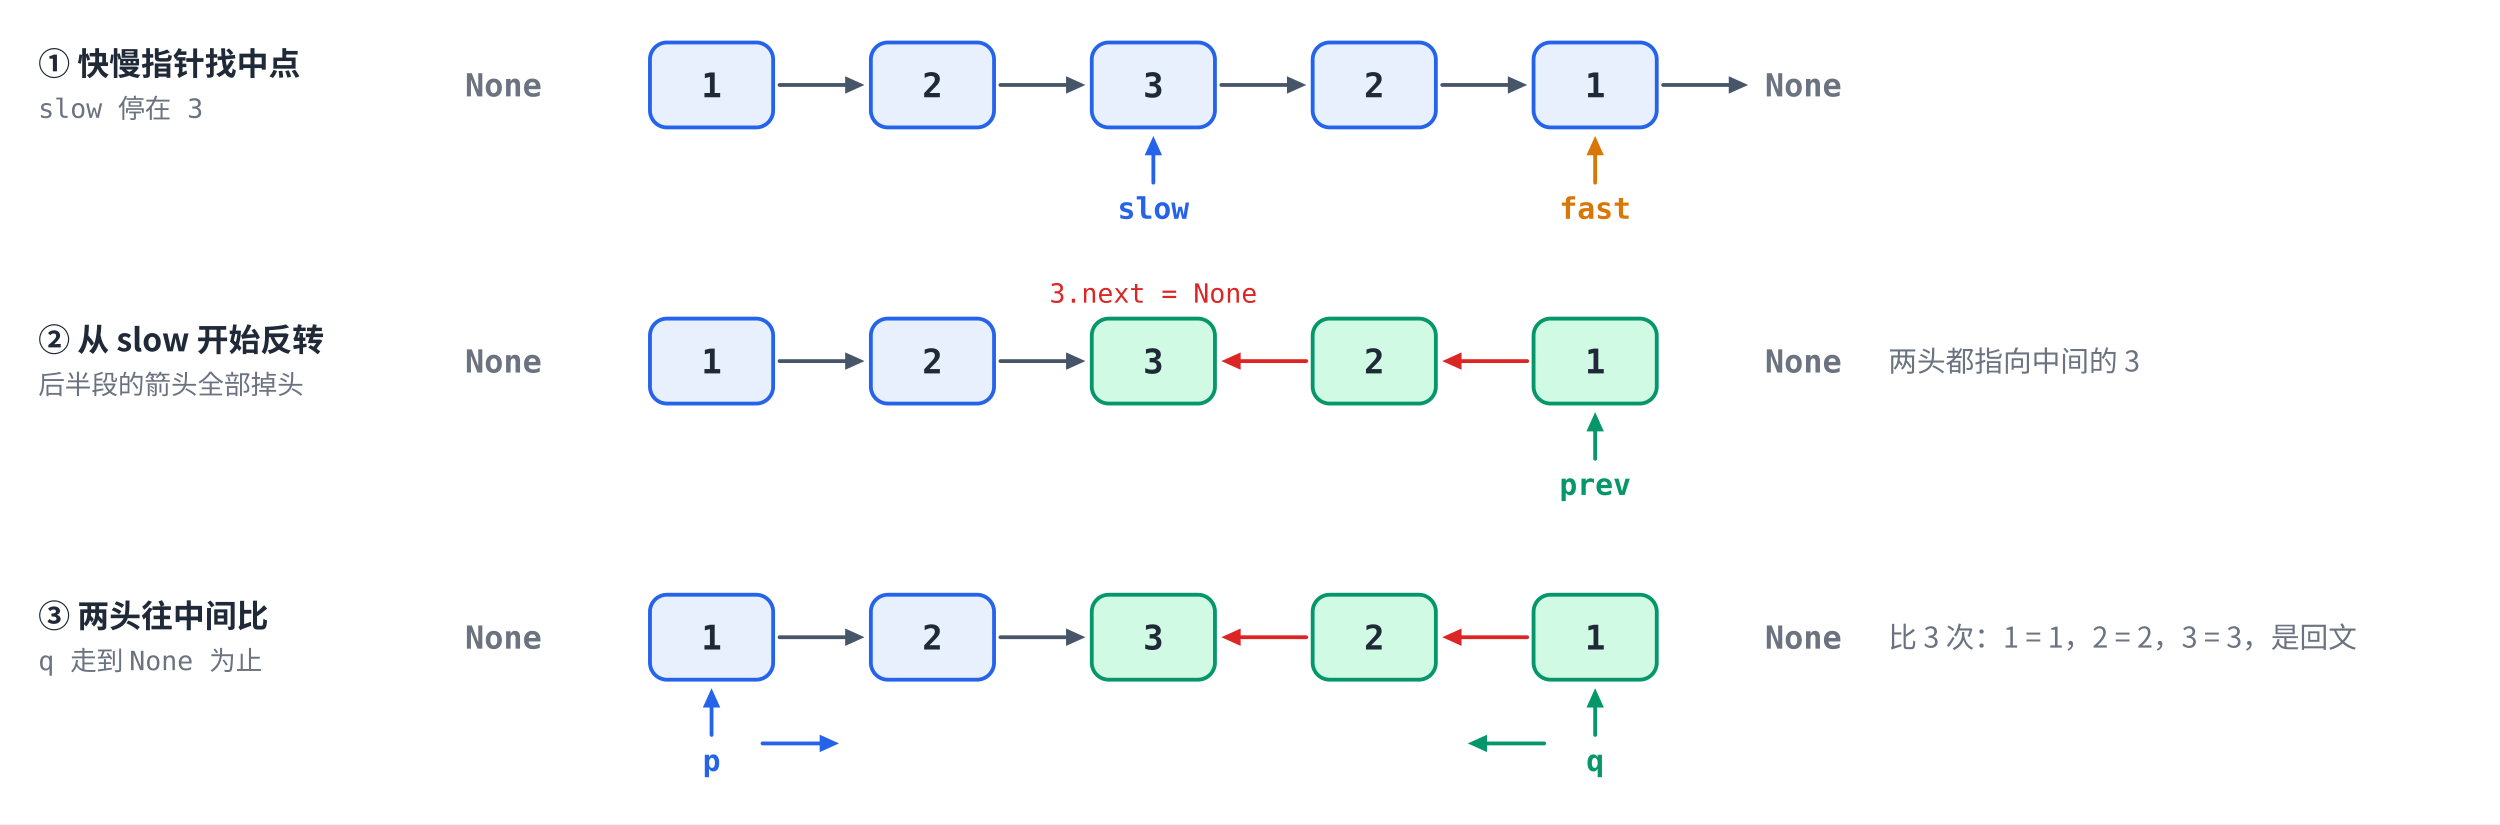
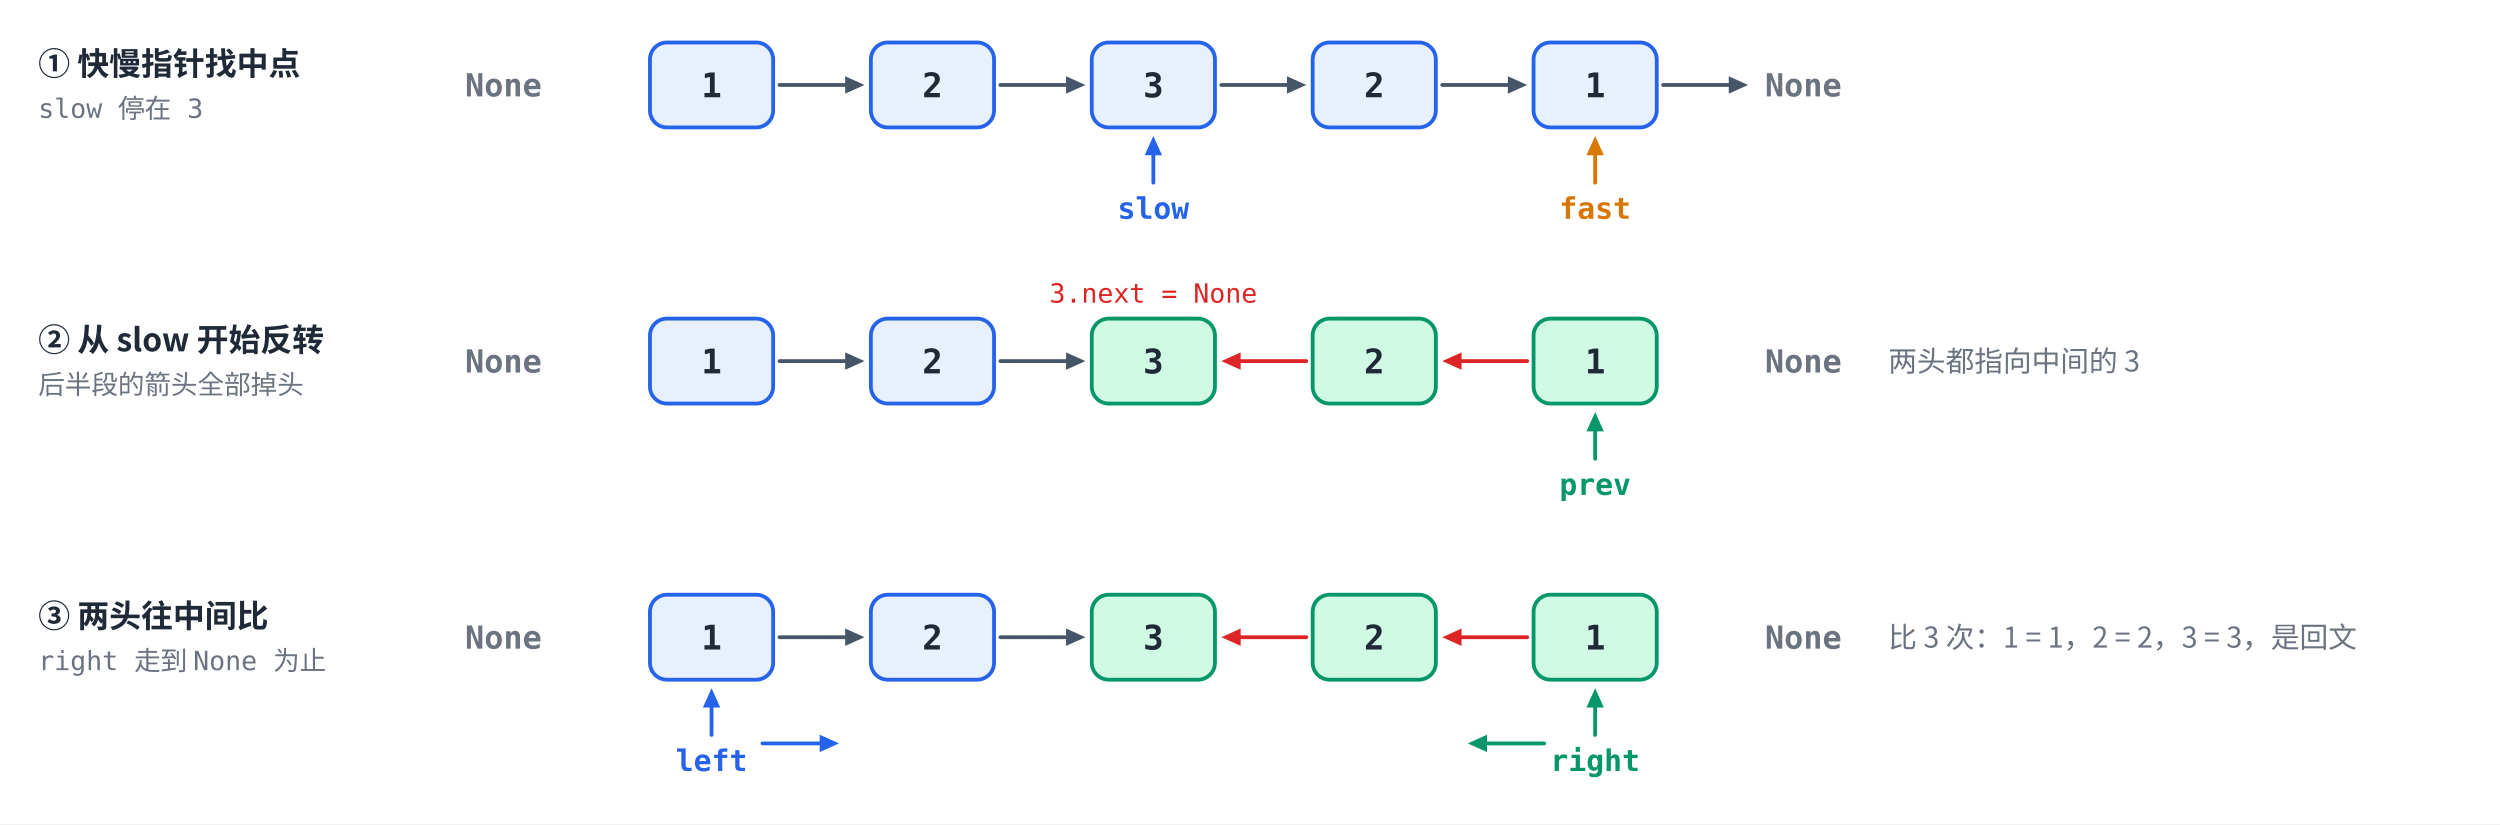
<svg xmlns="http://www.w3.org/2000/svg" width="1177" height="388" viewBox="0 0 1177 388">
  <rect width="1177" height="388" fill="#FFFFFF" />
  <text x="18.0" y="35.4" font-size="15" fill="#1F2937" text-anchor="start" font-family="PingFang SC, Hiragino Sans GB, Microsoft YaHei, Noto Sans CJK SC, Helvetica, Arial, sans-serif" font-weight="700">① 快慢指针找中点</text>
  <text x="18.0" y="55.5" font-size="12.5" fill="#6B7280" text-anchor="start" font-family="Menlo, Consolas, DejaVu Sans Mono, PingFang SC, monospace">slow 停在 3</text>
  <text x="237.0" y="45.4" font-size="15" fill="#6B7280" text-anchor="middle" font-family="Menlo, Consolas, DejaVu Sans Mono, PingFang SC, monospace" font-weight="700">None</text>
  <rect x="306.0" y="20.0" width="58.0" height="40.0" rx="8" fill="#E8F0FE" stroke="#2563EB" stroke-width="1.8" />
  <text x="335.0" y="45.8" font-size="16" fill="#1F2937" text-anchor="middle" font-family="Menlo, Consolas, DejaVu Sans Mono, PingFang SC, monospace" font-weight="700">1</text>
  <rect x="410.0" y="20.0" width="58.0" height="40.0" rx="8" fill="#E8F0FE" stroke="#2563EB" stroke-width="1.8" />
  <text x="439.0" y="45.8" font-size="16" fill="#1F2937" text-anchor="middle" font-family="Menlo, Consolas, DejaVu Sans Mono, PingFang SC, monospace" font-weight="700">2</text>
  <rect x="514.0" y="20.0" width="58.0" height="40.0" rx="8" fill="#E8F0FE" stroke="#2563EB" stroke-width="1.8" />
  <text x="543.0" y="45.8" font-size="16" fill="#1F2937" text-anchor="middle" font-family="Menlo, Consolas, DejaVu Sans Mono, PingFang SC, monospace" font-weight="700">3</text>
  <rect x="618.0" y="20.0" width="58.0" height="40.0" rx="8" fill="#E8F0FE" stroke="#2563EB" stroke-width="1.8" />
  <text x="647.0" y="45.8" font-size="16" fill="#1F2937" text-anchor="middle" font-family="Menlo, Consolas, DejaVu Sans Mono, PingFang SC, monospace" font-weight="700">2</text>
  <rect x="722.0" y="20.0" width="58.0" height="40.0" rx="8" fill="#E8F0FE" stroke="#2563EB" stroke-width="1.8" />
  <text x="751.0" y="45.8" font-size="16" fill="#1F2937" text-anchor="middle" font-family="Menlo, Consolas, DejaVu Sans Mono, PingFang SC, monospace" font-weight="700">1</text>
  <text x="849.0" y="45.4" font-size="15" fill="#6B7280" text-anchor="middle" font-family="Menlo, Consolas, DejaVu Sans Mono, PingFang SC, monospace" font-weight="700">None</text>
  <line x1="367.0" y1="40.0" x2="400.0" y2="40.0" stroke="#475569" stroke-width="1.8" stroke-linecap="round" />
  <polygon points="407.0,40.0 397.9,44.1 397.9,35.9" fill="#475569" />
  <line x1="471.0" y1="40.0" x2="504.0" y2="40.0" stroke="#475569" stroke-width="1.8" stroke-linecap="round" />
  <polygon points="511.0,40.0 501.9,44.1 501.9,35.9" fill="#475569" />
  <line x1="575.0" y1="40.0" x2="608.0" y2="40.0" stroke="#475569" stroke-width="1.8" stroke-linecap="round" />
  <polygon points="615.0,40.0 605.9,44.1 605.9,35.9" fill="#475569" />
  <line x1="679.0" y1="40.0" x2="712.0" y2="40.0" stroke="#475569" stroke-width="1.8" stroke-linecap="round" />
  <polygon points="719.0,40.0 709.9,44.1 709.9,35.9" fill="#475569" />
  <line x1="783.0" y1="40.0" x2="816.0" y2="40.0" stroke="#475569" stroke-width="1.8" stroke-linecap="round" />
  <polygon points="823.0,40.0 813.9,44.1 813.9,35.9" fill="#475569" />
  <line x1="543.0" y1="86.0" x2="543.0" y2="71.0" stroke="#2563EB" stroke-width="1.8" stroke-linecap="round" />
  <polygon points="543.0,64.0 547.1,73.1 538.9,73.1" fill="#2563EB" />
  <text x="543.0" y="103.0" font-size="14" fill="#2563EB" text-anchor="middle" font-family="Menlo, Consolas, DejaVu Sans Mono, PingFang SC, monospace" font-weight="700">slow</text>
  <line x1="751.0" y1="86.0" x2="751.0" y2="71.0" stroke="#D97706" stroke-width="1.8" stroke-linecap="round" />
  <polygon points="751.0,64.0 755.1,73.1 746.9,73.1" fill="#D97706" />
  <text x="751.0" y="103.0" font-size="14" fill="#D97706" text-anchor="middle" font-family="Menlo, Consolas, DejaVu Sans Mono, PingFang SC, monospace" font-weight="700">fast</text>
  <text x="18.0" y="165.4" font-size="15" fill="#1F2937" text-anchor="start" font-family="PingFang SC, Hiragino Sans GB, Microsoft YaHei, Noto Sans CJK SC, Helvetica, Arial, sans-serif" font-weight="700">② 从 slow 开始反转</text>
  <text x="18.0" y="185.5" font-size="12.5" fill="#6B7280" text-anchor="start" font-family="Menlo, Consolas, DejaVu Sans Mono, PingFang SC, monospace">后半段的箭头全部掉头</text>
  <text x="237.0" y="175.4" font-size="15" fill="#6B7280" text-anchor="middle" font-family="Menlo, Consolas, DejaVu Sans Mono, PingFang SC, monospace" font-weight="700">None</text>
  <rect x="306.0" y="150.0" width="58.0" height="40.0" rx="8" fill="#E8F0FE" stroke="#2563EB" stroke-width="1.8" />
  <text x="335.0" y="175.8" font-size="16" fill="#1F2937" text-anchor="middle" font-family="Menlo, Consolas, DejaVu Sans Mono, PingFang SC, monospace" font-weight="700">1</text>
  <rect x="410.0" y="150.0" width="58.0" height="40.0" rx="8" fill="#E8F0FE" stroke="#2563EB" stroke-width="1.8" />
  <text x="439.0" y="175.8" font-size="16" fill="#1F2937" text-anchor="middle" font-family="Menlo, Consolas, DejaVu Sans Mono, PingFang SC, monospace" font-weight="700">2</text>
  <rect x="514.0" y="150.0" width="58.0" height="40.0" rx="8" fill="#D1FAE5" stroke="#059669" stroke-width="1.8" />
  <text x="543.0" y="175.8" font-size="16" fill="#1F2937" text-anchor="middle" font-family="Menlo, Consolas, DejaVu Sans Mono, PingFang SC, monospace" font-weight="700">3</text>
  <rect x="618.0" y="150.0" width="58.0" height="40.0" rx="8" fill="#D1FAE5" stroke="#059669" stroke-width="1.8" />
  <text x="647.0" y="175.8" font-size="16" fill="#1F2937" text-anchor="middle" font-family="Menlo, Consolas, DejaVu Sans Mono, PingFang SC, monospace" font-weight="700">2</text>
  <rect x="722.0" y="150.0" width="58.0" height="40.0" rx="8" fill="#D1FAE5" stroke="#059669" stroke-width="1.8" />
  <text x="751.0" y="175.8" font-size="16" fill="#1F2937" text-anchor="middle" font-family="Menlo, Consolas, DejaVu Sans Mono, PingFang SC, monospace" font-weight="700">1</text>
  <text x="849.0" y="175.4" font-size="15" fill="#6B7280" text-anchor="middle" font-family="Menlo, Consolas, DejaVu Sans Mono, PingFang SC, monospace" font-weight="700">None</text>
  <line x1="367.0" y1="170.0" x2="400.0" y2="170.0" stroke="#475569" stroke-width="1.8" stroke-linecap="round" />
  <polygon points="407.0,170.0 397.9,174.1 397.9,165.9" fill="#475569" />
  <line x1="471.0" y1="170.0" x2="504.0" y2="170.0" stroke="#475569" stroke-width="1.8" stroke-linecap="round" />
  <polygon points="511.0,170.0 501.9,174.1 501.9,165.9" fill="#475569" />
  <line x1="615.0" y1="170.0" x2="582.0" y2="170.0" stroke="#DC2626" stroke-width="1.8" stroke-linecap="round" />
  <polygon points="575.0,170.0 584.1,165.9 584.1,174.1" fill="#DC2626" />
  <line x1="719.0" y1="170.0" x2="686.0" y2="170.0" stroke="#DC2626" stroke-width="1.8" stroke-linecap="round" />
  <polygon points="679.0,170.0 688.1,165.9 688.1,174.1" fill="#DC2626" />
  <text x="543.0" y="142.5" font-size="12.5" fill="#DC2626" text-anchor="middle" font-family="Menlo, Consolas, DejaVu Sans Mono, PingFang SC, monospace">3.next = None</text>
  <line x1="751.0" y1="216.0" x2="751.0" y2="201.0" stroke="#059669" stroke-width="1.8" stroke-linecap="round" />
  <polygon points="751.0,194.0 755.1,203.1 746.9,203.1" fill="#059669" />
  <text x="751.0" y="233.0" font-size="14" fill="#059669" text-anchor="middle" font-family="Menlo, Consolas, DejaVu Sans Mono, PingFang SC, monospace" font-weight="700">prev</text>
  <text x="889.0" y="174.9" font-size="13.5" fill="#6B7280" text-anchor="start" font-family="PingFang SC, Hiragino Sans GB, Microsoft YaHei, Noto Sans CJK SC, Helvetica, Arial, sans-serif">两头都指向中间的 3</text>
  <text x="18.0" y="295.4" font-size="15" fill="#1F2937" text-anchor="start" font-family="PingFang SC, Hiragino Sans GB, Microsoft YaHei, Noto Sans CJK SC, Helvetica, Arial, sans-serif" font-weight="700">③ 两头往中间比</text>
-   <text x="18.0" y="315.5" font-size="12.5" fill="#6B7280" text-anchor="start" font-family="Menlo, Consolas, DejaVu Sans Mono, PingFang SC, monospace">q 走到 None 为止</text>
+   <text x="18.0" y="315.5" font-size="12.5" fill="#6B7280" text-anchor="start" font-family="Menlo, Consolas, DejaVu Sans Mono, PingFang SC, monospace">right 走到 None 为止</text>
  <text x="237.0" y="305.4" font-size="15" fill="#6B7280" text-anchor="middle" font-family="Menlo, Consolas, DejaVu Sans Mono, PingFang SC, monospace" font-weight="700">None</text>
  <rect x="306.0" y="280.0" width="58.0" height="40.0" rx="8" fill="#E8F0FE" stroke="#2563EB" stroke-width="1.8" />
  <text x="335.0" y="305.8" font-size="16" fill="#1F2937" text-anchor="middle" font-family="Menlo, Consolas, DejaVu Sans Mono, PingFang SC, monospace" font-weight="700">1</text>
  <rect x="410.0" y="280.0" width="58.0" height="40.0" rx="8" fill="#E8F0FE" stroke="#2563EB" stroke-width="1.8" />
  <text x="439.0" y="305.8" font-size="16" fill="#1F2937" text-anchor="middle" font-family="Menlo, Consolas, DejaVu Sans Mono, PingFang SC, monospace" font-weight="700">2</text>
  <rect x="514.0" y="280.0" width="58.0" height="40.0" rx="8" fill="#D1FAE5" stroke="#059669" stroke-width="1.8" />
  <text x="543.0" y="305.8" font-size="16" fill="#1F2937" text-anchor="middle" font-family="Menlo, Consolas, DejaVu Sans Mono, PingFang SC, monospace" font-weight="700">3</text>
  <rect x="618.0" y="280.0" width="58.0" height="40.0" rx="8" fill="#D1FAE5" stroke="#059669" stroke-width="1.8" />
  <text x="647.0" y="305.8" font-size="16" fill="#1F2937" text-anchor="middle" font-family="Menlo, Consolas, DejaVu Sans Mono, PingFang SC, monospace" font-weight="700">2</text>
  <rect x="722.0" y="280.0" width="58.0" height="40.0" rx="8" fill="#D1FAE5" stroke="#059669" stroke-width="1.8" />
  <text x="751.0" y="305.8" font-size="16" fill="#1F2937" text-anchor="middle" font-family="Menlo, Consolas, DejaVu Sans Mono, PingFang SC, monospace" font-weight="700">1</text>
  <text x="849.0" y="305.4" font-size="15" fill="#6B7280" text-anchor="middle" font-family="Menlo, Consolas, DejaVu Sans Mono, PingFang SC, monospace" font-weight="700">None</text>
  <line x1="367.0" y1="300.0" x2="400.0" y2="300.0" stroke="#475569" stroke-width="1.8" stroke-linecap="round" />
  <polygon points="407.0,300.0 397.9,304.1 397.9,295.9" fill="#475569" />
  <line x1="471.0" y1="300.0" x2="504.0" y2="300.0" stroke="#475569" stroke-width="1.8" stroke-linecap="round" />
  <polygon points="511.0,300.0 501.9,304.1 501.9,295.9" fill="#475569" />
  <line x1="615.0" y1="300.0" x2="582.0" y2="300.0" stroke="#DC2626" stroke-width="1.8" stroke-linecap="round" />
  <polygon points="575.0,300.0 584.1,295.9 584.1,304.1" fill="#DC2626" />
  <line x1="719.0" y1="300.0" x2="686.0" y2="300.0" stroke="#DC2626" stroke-width="1.8" stroke-linecap="round" />
  <polygon points="679.0,300.0 688.1,295.9 688.1,304.1" fill="#DC2626" />
  <line x1="335.0" y1="346.0" x2="335.0" y2="331.0" stroke="#2563EB" stroke-width="1.8" stroke-linecap="round" />
  <polygon points="335.0,324.0 339.1,333.1 330.9,333.1" fill="#2563EB" />
-   <text x="335.0" y="363.0" font-size="14" fill="#2563EB" text-anchor="middle" font-family="Menlo, Consolas, DejaVu Sans Mono, PingFang SC, monospace" font-weight="700">p</text>
+   <text x="335.0" y="363.0" font-size="14" fill="#2563EB" text-anchor="middle" font-family="Menlo, Consolas, DejaVu Sans Mono, PingFang SC, monospace" font-weight="700">left</text>
  <line x1="751.0" y1="346.0" x2="751.0" y2="331.0" stroke="#059669" stroke-width="1.8" stroke-linecap="round" />
  <polygon points="751.0,324.0 755.1,333.1 746.9,333.1" fill="#059669" />
-   <text x="751.0" y="363.0" font-size="14" fill="#059669" text-anchor="middle" font-family="Menlo, Consolas, DejaVu Sans Mono, PingFang SC, monospace" font-weight="700">q</text>
+   <text x="751.0" y="363.0" font-size="14" fill="#059669" text-anchor="middle" font-family="Menlo, Consolas, DejaVu Sans Mono, PingFang SC, monospace" font-weight="700">right</text>
  <text x="889.0" y="304.9" font-size="13.5" fill="#6B7280" text-anchor="start" font-family="PingFang SC, Hiragino Sans GB, Microsoft YaHei, Noto Sans CJK SC, Helvetica, Arial, sans-serif">比 3 次：1 = 1，2 = 2，3 = 3，是回文</text>
  <line x1="359.0" y1="350.0" x2="388.0" y2="350.0" stroke="#2563EB" stroke-width="1.8" stroke-linecap="round" />
  <polygon points="395.0,350.0 385.9,354.1 385.9,345.9" fill="#2563EB" />
  <line x1="727.0" y1="350.0" x2="698.0" y2="350.0" stroke="#059669" stroke-width="1.8" stroke-linecap="round" />
  <polygon points="691.0,350.0 700.1,345.9 700.1,354.1" fill="#059669" />
</svg>
